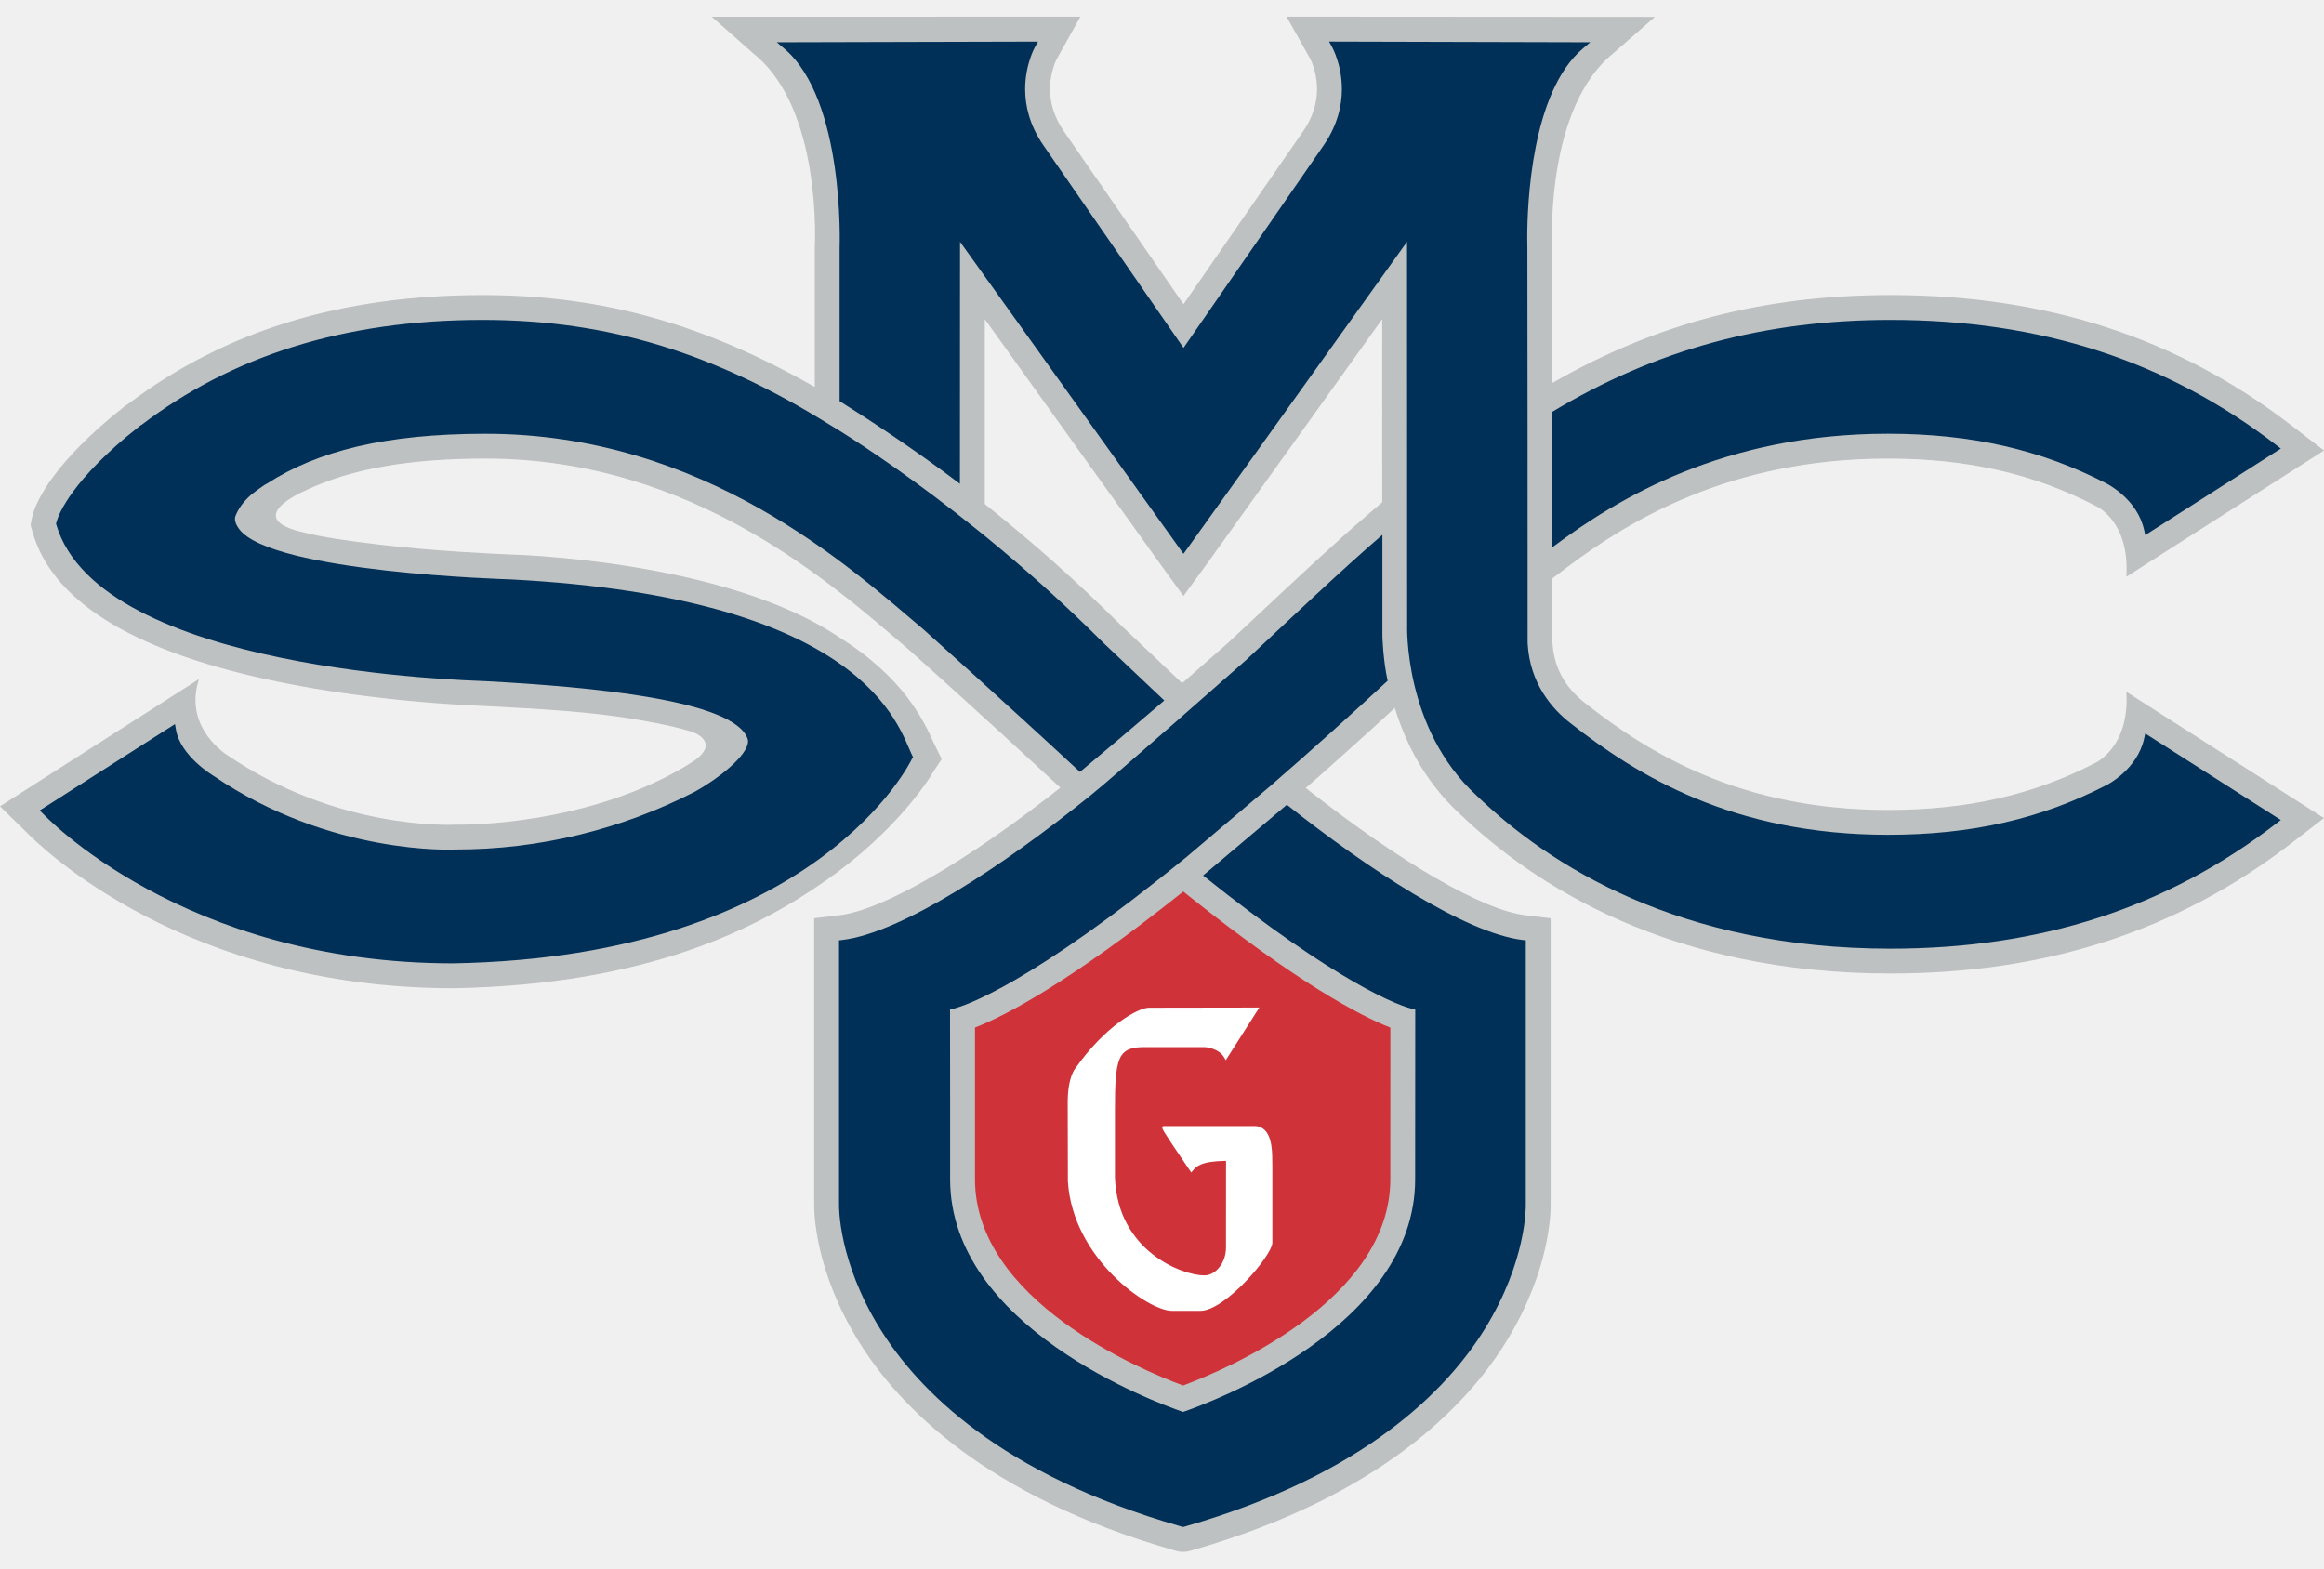
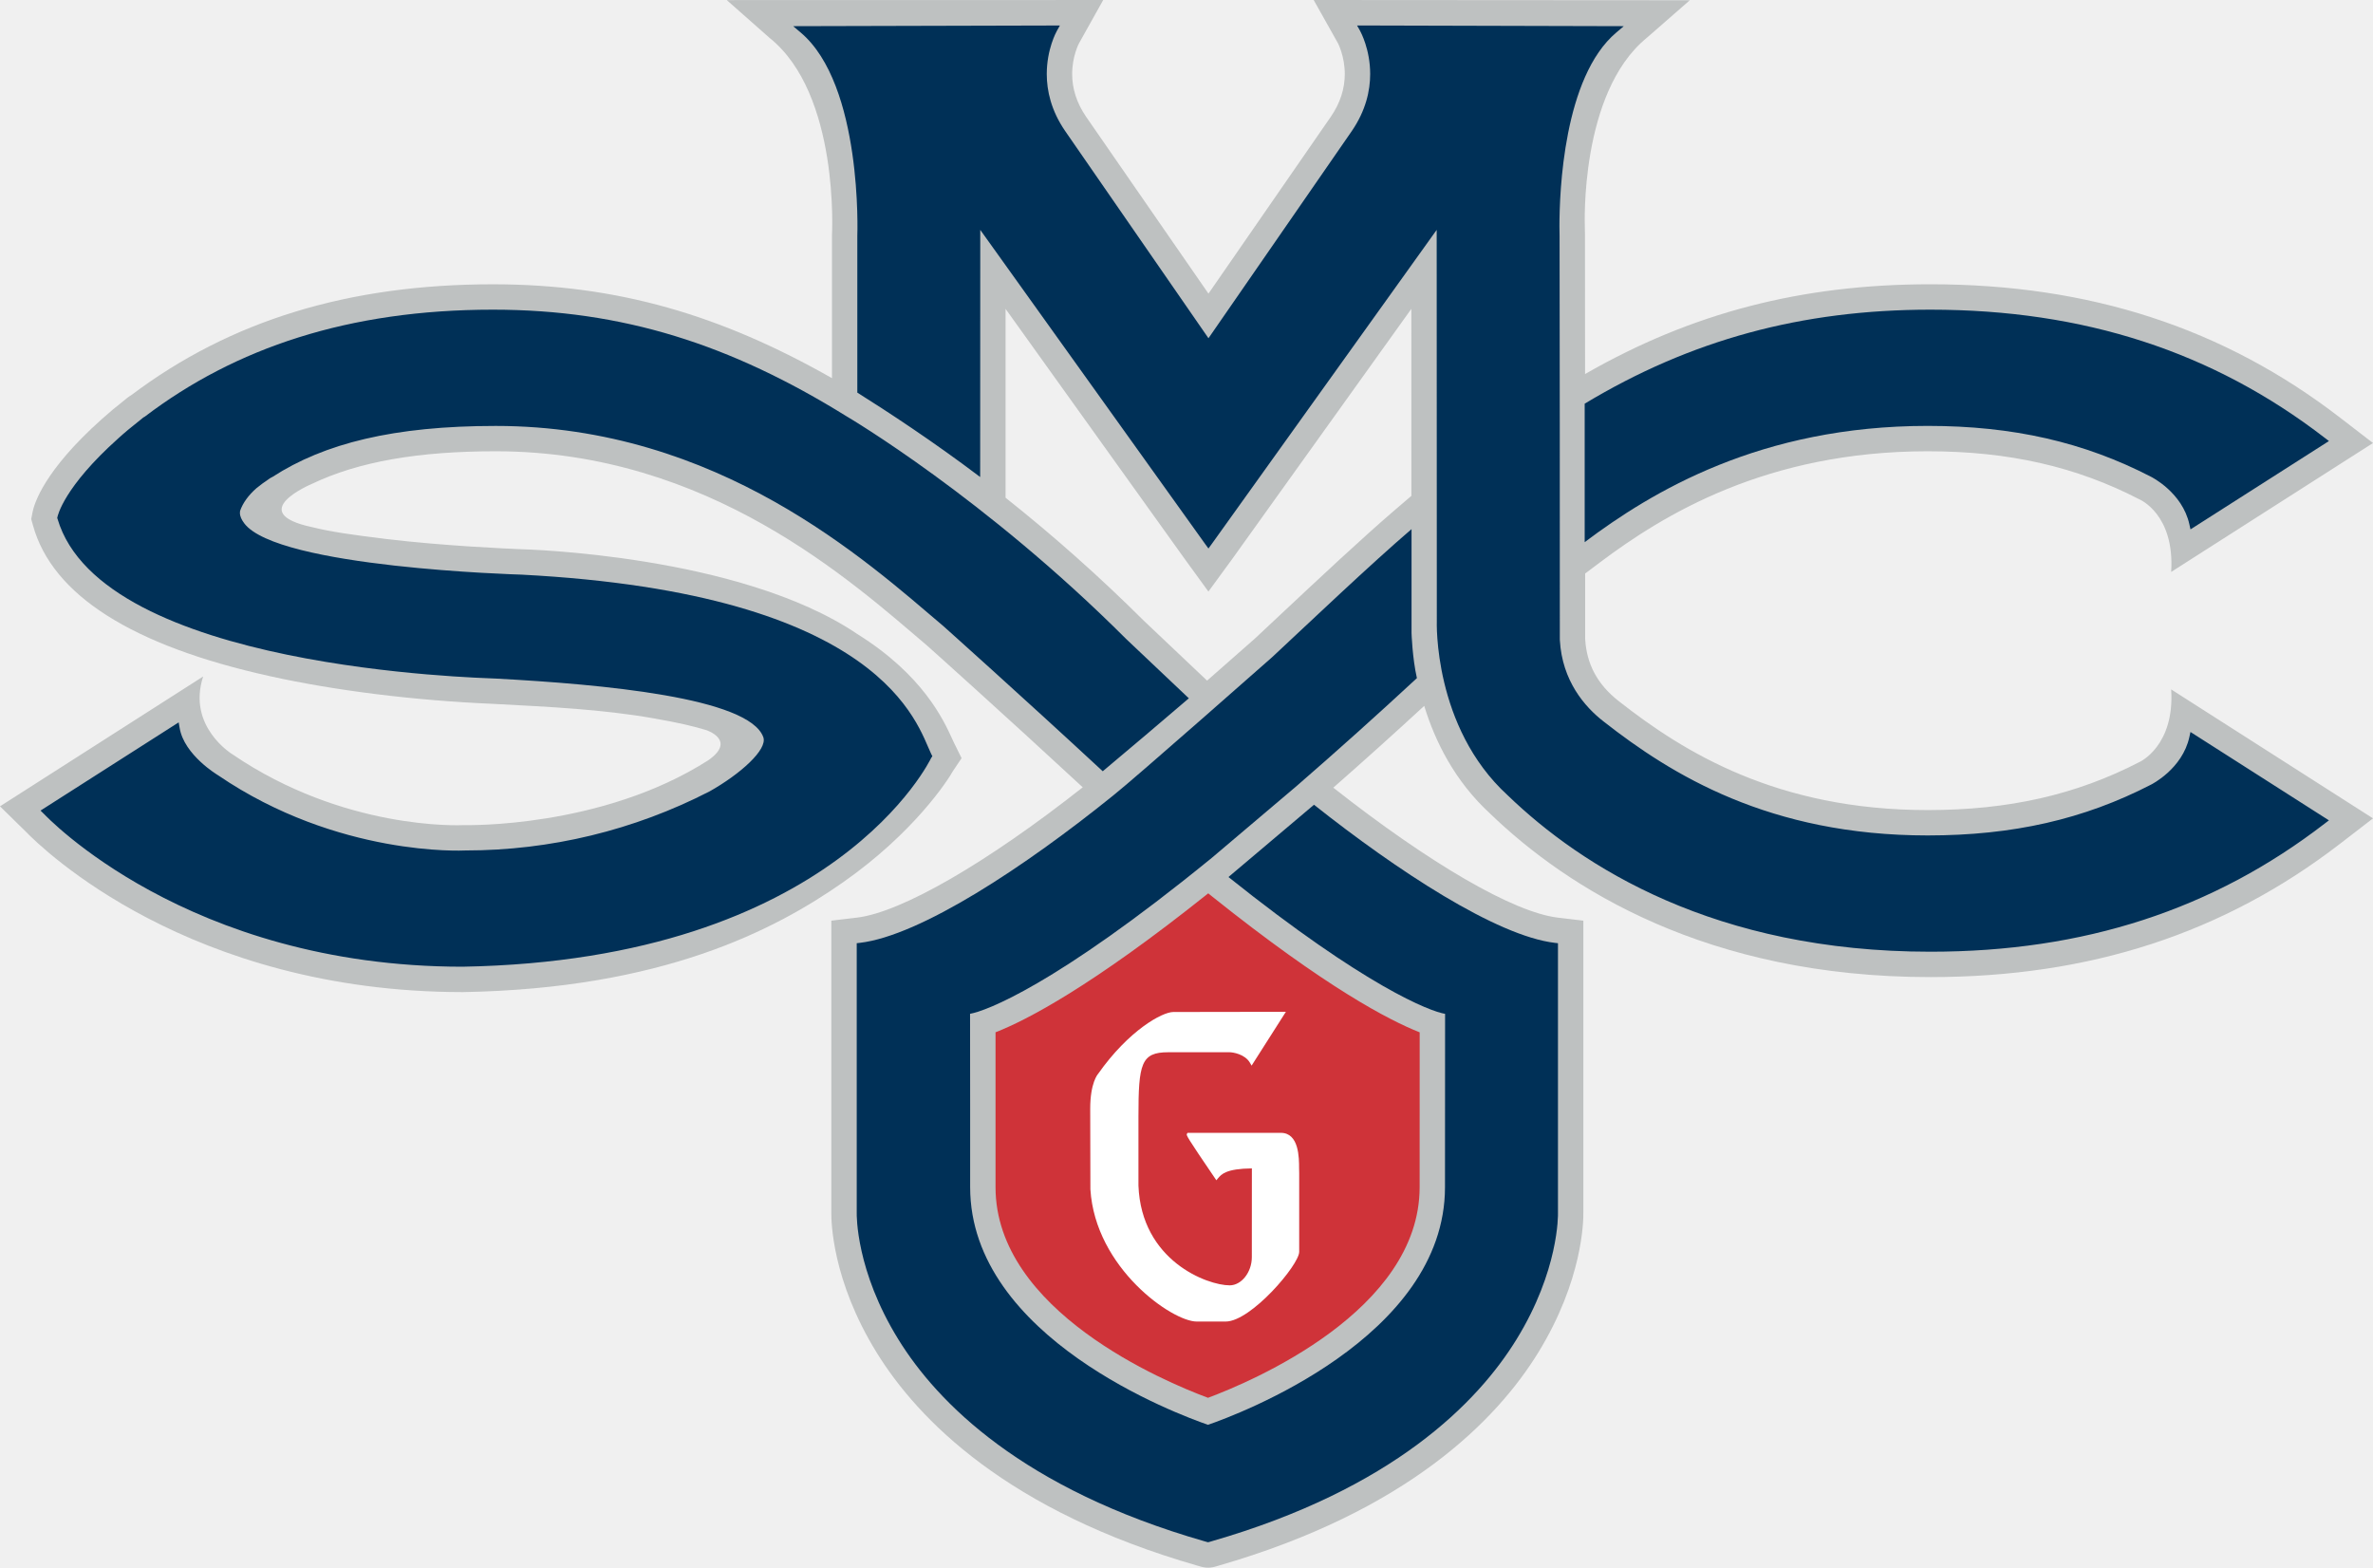
- <svg xmlns="http://www.w3.org/2000/svg" version="1.1" id="Layer_1" x="0" y="0" viewBox="0 0 200 135" xml:space="preserve">
-   <style>.st3{fill:#003057}</style>
-   <path d="M78.116 85.85c.125.095.511-1.38.609 14.768.078 12.472 21.729 24.384 23.366 25.193 1.679-.797 23.154-12.232 23.069-25.516-.051-9.223.053-10.636.17-12.788l-.011-2.099c-1.836-.818-12.504-8.96-23.406-15.317C90.329 77.299 78.64 85.63 78.116 85.85" fill="#cf3339" />
-   <path d="M98.89 86.73c-.931 0-3.751 1.533-6.35 5.227-.015.015-.655.738-.655 2.913l.015 6.808c.416 6.649 6.9 11.142 8.956 11.142h2.447c2.125 0 6.195-4.777 6.195-5.877v-6.637l-.009-.386c0-.901 0-3.005-1.542-3.005h-7.858l-.054.085c-.059.117-.078.153 2.36 3.734l.121.178.14-.167c.29-.344.691-.81 2.854-.833l-.004 7.482c0 1.266-.872 2.375-1.866 2.375-1.889 0-7.446-2.071-7.69-8.409v-5.799c0-4.48.218-5.439 2.513-5.439h5.173c.252 0 1.289.149 1.715.893l.136.235 2.888-4.535-9.485.015z" fill="#fff" />
-   <path d="M182.232 39.696l.043.025-.043-.025zm-64.653 4.707c-2.835 2.432-6.586 5.954-9.603 8.78l-2.199 2.061c-.753.67-2.277 2.01-4.041 3.556-2.057-1.947-5.307-5.027-5.33-5.046a139.315 139.315 0 00-11.655-10.371V27.466c4.906 6.847 15.071 21.04 15.071 21.04.011.017 2.025 2.786 2.025 2.786l2.036-2.786 15.067-21.04c0 4.099 0 10.368.004 15.76l-1.375 1.177zM83.905 88.44c2.604-1.014 8.087-3.852 17.927-11.711.108.091.369.297.369.297 9.563 7.642 14.899 10.415 17.452 11.418 0 3.696-.004 12.582-.004 13.049 0 10.421-14.161 16.382-17.836 17.755-3.685-1.368-17.908-7.332-17.908-17.755V88.44zM26.279 42.221c3.956-1.893 9.009-2.752 15.504-2.752 17.98 0 30.034 11.015 36.298 16.328.379.335 6.543 5.854 13.174 11.995-8.068 6.363-15.285 10.54-19.032 10.983-.004.002-2.156.257-2.156.257v24.598c-.011.695.04 5.697 3.829 11.821 3.49 5.648 11.024 13.351 27.051 17.952l.286.081c.613.174 1.075.038 1.482-.091 15.947-4.601 23.444-12.298 26.922-17.946 3.763-6.111 3.821-11.119 3.81-11.823V79.032l-2.15-.256c-3.715-.441-10.773-4.535-18.924-10.954a431.936 431.936 0 007.663-6.893c.907 2.97 2.563 6.344 5.583 9.107l-.042-.038c6.52 6.289 18.254 13.79 37.12 13.79 13.43 0 24.727-3.681 34.548-11.255L200 70.409 182.989 59.54c.31 4.76-2.653 6.113-2.653 6.113l-.019.008c-5.345 2.763-11.015 4.05-17.851 4.05-12.698 0-20.559-4.887-25.989-9.147-1.93-1.489-2.746-3.252-2.873-5.218 0 0-.004-.059-.004-.091v-5.483l1.247-.937c5.352-4.02 14.041-9.366 27.619-9.366 6.836 0 12.506 1.289 17.847 4.052 0 0 2.987 1.238 2.676 6.119L200 38.774l-2.754-2.122c-9.821-7.576-21.118-11.259-34.548-11.259-10.848 0-20.137 2.411-29.106 7.567l-.009-11.643v-.061l-.011-.749s-.456-11.225 5.197-15.864l3.651-3.189-31.701-.021 2.046 3.643c0 .006.575 1.086.575 2.597 0 1.249-.392 2.458-1.172 3.592.008-.004-6.969 10.074-10.317 14.916L91.527 11.258c-.768-1.126-1.164-2.336-1.164-3.585 0-1.512.575-2.593.583-2.602l2.033-3.636-31.726.006 3.6 3.18C70.79 9.358 70.12 21.24 70.12 21.24v12.066c-9.363-5.318-18.082-7.911-28.573-7.911-12.173 0-22.147 3.06-30.482 9.342a2.78 2.78 0 00-.354.242c.008-.004-.255.208-.263.216a33.074 33.074 0 00-1.889 1.582c-4.853 4.338-5.682 7.113-5.822 7.856l-.011.064-.093.488.151.545c1.628 5.861 8.346 10.133 19.984 12.699 5.504 1.219 12.154 2.042 18.722 2.326l.223.011c4.694.248 9.081.46 13.339 1.206 2.178.38 3.397.67 4.491 1.005 0 0 2.578.85.138 2.544-8.997 5.744-20.469 5.456-20.469 5.456h-.051l-.051.002c-.41.021-10.132.426-19.51-5.962 0 0-3.863-2.328-2.477-6.567L0 69.395s2.144 2.105 2.175 2.133c1.368 1.416 13.74 13.511 36.806 13.525h.038c16.797-.293 26.268-5.207 32.063-9.274 5.93-4.16 8.795-8.56 9.23-9.351.023-.032.732-1.092.732-1.092l-.655-1.329-.144-.314c-.74-1.605-2.459-5.371-8.004-8.829-9.906-6.705-28.262-7.137-28.262-7.137-1.298-.053-6.628-.288-11.397-.861-2.864-.346-4.764-.621-6.272-1.001-5.771-1.237-.031-3.644-.031-3.644m156.004 27.242a.246.246 0 00-.04.019l.04-.019z" fill="#bec1c1" />
-   <path class="st3" d="M127.065 68.461c6.259 6.034 17.456 13.188 35.634 13.188 12.934 0 23.809-3.535 33.244-10.811l.343-.261-11.67-7.449-.093.424c-.587 2.693-3.197 3.997-3.223 4.01-5.663 2.926-11.647 4.287-18.833 4.287-13.352 0-21.61-5.133-27.31-9.603-1.618-1.251-3.492-3.444-3.689-6.84l-.004-.112-.004-17.976-.017-15.989c0-.021-.011-.318-.011-.823 0-2.886.343-12.582 4.794-16.333l.628-.534-22.479-.059.255.452c.051.1.85 1.558.85 3.64 0 1.399-.363 3.074-1.546 4.802l-12.082 17.467c-.477-.693-12.081-17.467-12.081-17.467-1.187-1.73-1.548-3.403-1.548-4.802 0-2.082.797-3.539.854-3.64l.252-.45-22.48.057.632.534c5.226 4.408 4.783 17.015 4.775 17.143v13.209c2.474 1.552 6.395 4.116 10.354 7.114 0-3.94.008-19.331.008-20.83 1.033 1.446 18.939 26.453 18.939 26.453 0 .002.293.401.293.401l.291-.399c.004-.002 15.796-22.06 18.945-26.455l.011 32.962s-.327 8.931 5.968 14.69M38.981 82.913C15.73 82.903 3.82 70.147 3.687 70.018l-.271-.265 11.643-7.434.078.449c.375 2.309 3.214 3.99 3.257 4.018 10.099 6.878 20.686 6.337 20.819 6.329a44.894 44.894 0 0020.605-4.987c2.561-1.444 4.894-3.513 4.514-4.565-1.202-3.325-13.485-4.449-22.505-4.934-1.416-.076-33.257-.797-36.98-13.47l-.023-.07.015-.068c.019-.096.509-2.511 5.154-6.662.52-.473 1.094-.948 1.796-1.501l.273-.223s.089-.068.119-.068c7.656-5.825 17.215-9.033 29.364-9.033 10.958 0 20.054 2.939 29.795 8.982.114.066 11.659 6.859 23.58 18.779l5.278 4.995a875.567 875.567 0 01-7.256 6.149c-6.868-6.369-13.4-12.204-13.46-12.258-6.45-5.466-18.915-16.848-37.701-16.848-8.604 0-14.456 1.476-18.803 4.289l-.193.102c-.454.301-.85.591-1.175.859-.683.604-1.145 1.247-1.374 1.908a1.123 1.123 0 00-.015.163c0 .305.14.583.361.882 2.792 3.745 23.149 4.323 23.362 4.33 30.622 1.59 33.372 12.703 34.525 15.082l.112.225-.1.144c0-.002-8.032 17.045-39.5 17.596" />
-   <path class="st3" d="M195.942 38.343c-9.433-7.273-20.308-10.809-33.242-10.809-10.881 0-20.228 2.557-29.141 7.924v11.67c5.666-4.258 14.823-9.798 28.906-9.798 7.19 0 13.174 1.365 18.828 4.289.032.017 2.642 1.317 3.231 4.01l.093.424 11.67-7.446-.345-.264zM131.308 103.641V80.932l-.267-.03c-4.919-.589-13.277-6.077-20.296-11.64-2.288 1.93-5.275 4.459-7.209 6.092 11.611 9.283 17.001 11.327 18.258 11.532-.004.521-.008 14.609-.008 14.609 0 12.698-17.548 19.193-19.973 20.028-2.432-.835-20.047-7.328-20.047-20.028 0 0 .004-12.599-.008-14.613 1.313-.227 7.15-2.371 20.217-13.016.004 0 .036-.025.036-.025.023-.017 7.294-6.179 7.294-6.179a415.728 415.728 0 0010.114-9.073c-.388-1.711-.452-3.804-.452-3.804V46.03c-3.515 3.017-8.398 7.669-11.753 10.797 0-.004-11.509 10.163-13.375 11.64-7.478 6.041-16.265 11.829-21.366 12.434l-.267.03v22.715c-.004.191-.078 4.877 3.509 10.68 3.293 5.33 10.449 12.607 25.823 17.022.011 0 .274.076.274.076.015.008.295-.081.295-.081 15.296-4.41 22.424-11.687 25.705-17.016 3.574-5.803 3.504-10.489 3.496-10.686" />
+ <svg xmlns="http://www.w3.org/2000/svg" version="1.1" id="Layer_1" x="0" y="0" viewBox="0 0 200 132.133" xml:space="preserve" width="200" height="132.133">
+   <defs id="defs5" />
+   <style id="style1">.st3{fill:#003057}</style>
+   <path d="m 78.116,84.417 c 0.125,0.095 0.511,-1.38 0.609,14.768 0.078,12.472 21.729,24.384 23.366,25.193 1.679,-0.797 23.154,-12.232 23.069,-25.516 -0.051,-9.223 0.053,-10.636 0.17,-12.788 l -0.011,-2.099 C 123.483,83.157 112.815,75.015 101.913,68.658 90.329,75.866 78.64,84.197 78.116,84.417" fill="#cf3339" id="path1" />
+   <path d="m 98.89,85.297 c -0.931,0 -3.751,1.533 -6.35,5.227 -0.015,0.015 -0.655,0.738 -0.655,2.913 l 0.015,6.808 c 0.416,6.649 6.9,11.142 8.956,11.142 h 2.447 c 2.125,0 6.195,-4.777 6.195,-5.877 v -6.637 l -0.009,-0.386 c 0,-0.901 0,-3.005 -1.542,-3.005 h -7.858 l -0.054,0.085 c -0.059,0.117 -0.078,0.153 2.36,3.734 l 0.121,0.178 0.14,-0.167 c 0.29,-0.344 0.691,-0.81 2.854,-0.833 l -0.004,7.482 c 0,1.266 -0.872,2.375 -1.866,2.375 -1.889,0 -7.446,-2.071 -7.69,-8.409 v -5.799 c 0,-4.48 0.218,-5.439 2.513,-5.439 h 5.173 c 0.252,0 1.289,0.149 1.715,0.893 l 0.136,0.235 2.888,-4.535 z" fill="#ffffff" id="path2" />
+   <path d="m 182.232,38.263 0.043,0.025 z m -64.653,4.707 c -2.835,2.432 -6.586,5.954 -9.603,8.78 l -2.199,2.061 c -0.753,0.67 -2.277,2.01 -4.041,3.556 -2.057,-1.947 -5.307,-5.027 -5.33,-5.046 A 139.315,139.315 0 0 0 84.751,41.95 V 26.033 c 4.906,6.847 15.071,21.04 15.071,21.04 0.011,0.017 2.025,2.786 2.025,2.786 l 2.036,-2.786 15.067,-21.04 c 0,4.099 0,10.368 0.004,15.76 z M 83.905,87.007 c 2.604,-1.014 8.087,-3.852 17.927,-11.711 0.108,0.091 0.369,0.297 0.369,0.297 9.563,7.642 14.899,10.415 17.452,11.418 0,3.696 -0.004,12.582 -0.004,13.049 0,10.421 -14.161,16.382 -17.836,17.755 -3.685,-1.368 -17.908,-7.332 -17.908,-17.755 V 87.007 Z M 26.279,40.788 c 3.956,-1.893 9.009,-2.752 15.504,-2.752 17.98,0 30.034,11.015 36.298,16.328 0.379,0.335 6.543,5.854 13.174,11.995 -8.068,6.363 -15.285,10.54 -19.032,10.983 -0.004,0.002 -2.156,0.257 -2.156,0.257 v 24.598 c -0.011,0.695 0.04,5.697 3.829,11.821 3.49,5.648 11.024,13.351 27.051,17.952 l 0.286,0.081 c 0.613,0.174 1.075,0.038 1.482,-0.091 15.947,-4.601 23.444,-12.298 26.922,-17.946 3.763,-6.111 3.821,-11.119 3.81,-11.823 V 77.599 l -2.15,-0.256 c -3.715,-0.441 -10.773,-4.535 -18.924,-10.954 a 431.936,431.936 0 0 0 7.663,-6.893 c 0.907,2.97 2.563,6.344 5.583,9.107 l -0.042,-0.038 c 6.52,6.289 18.254,13.79 37.12,13.79 13.43,0 24.727,-3.681 34.548,-11.255 L 200,68.976 182.989,58.107 c 0.31,4.76 -2.653,6.113 -2.653,6.113 l -0.019,0.008 c -5.345,2.763 -11.015,4.05 -17.851,4.05 -12.698,0 -20.559,-4.887 -25.989,-9.147 -1.93,-1.489 -2.746,-3.252 -2.873,-5.218 0,0 -0.004,-0.059 -0.004,-0.091 v -5.483 l 1.247,-0.937 c 5.352,-4.02 14.041,-9.366 27.619,-9.366 6.836,0 12.506,1.289 17.847,4.052 0,0 2.987,1.238 2.676,6.119 L 200,37.341 197.246,35.219 C 187.425,27.643 176.128,23.96 162.698,23.96 c -10.848,0 -20.137,2.411 -29.106,7.567 l -0.009,-11.643 v -0.061 l -0.011,-0.749 c 0,0 -0.456,-11.225 5.197,-15.864 L 142.42,0.021 110.719,0 l 2.046,3.643 c 0,0.006 0.575,1.086 0.575,2.597 0,1.249 -0.392,2.458 -1.172,3.592 0.008,-0.004 -6.969,10.074 -10.317,14.916 L 91.527,9.825 C 90.759,8.699 90.363,7.489 90.363,6.24 c 0,-1.512 0.575,-2.593 0.583,-2.602 l 2.033,-3.636 -31.726,0.006 3.6,3.18 c 5.937,4.737 5.267,16.619 5.267,16.619 v 12.066 c -9.363,-5.318 -18.082,-7.911 -28.573,-7.911 -12.173,0 -22.147,3.06 -30.482,9.342 a 2.78,2.78 0 0 0 -0.354,0.242 c 0.008,-0.004 -0.255,0.208 -0.263,0.216 A 33.074,33.074 0 0 0 8.559,35.344 C 3.706,39.682 2.877,42.457 2.737,43.2 l -0.011,0.064 -0.093,0.488 0.151,0.545 c 1.628,5.861 8.346,10.133 19.984,12.699 5.504,1.219 12.154,2.042 18.722,2.326 l 0.223,0.011 c 4.694,0.248 9.081,0.46 13.339,1.206 2.178,0.38 3.397,0.67 4.491,1.005 0,0 2.578,0.85 0.138,2.544 -8.997,5.744 -20.469,5.456 -20.469,5.456 h -0.051 l -0.051,0.002 c -0.41,0.021 -10.132,0.426 -19.51,-5.962 0,0 -3.863,-2.328 -2.477,-6.567 L 0,67.962 c 0,0 2.144,2.105 2.175,2.133 1.368,1.416 13.74,13.511 36.806,13.525 h 0.038 c 16.797,-0.293 26.268,-5.207 32.063,-9.274 5.93,-4.16 8.795,-8.56 9.23,-9.351 0.023,-0.032 0.732,-1.092 0.732,-1.092 L 80.389,62.574 80.245,62.26 C 79.505,60.655 77.786,56.889 72.241,53.431 62.335,46.726 43.979,46.294 43.979,46.294 42.681,46.241 37.351,46.006 32.582,45.433 29.718,45.087 27.818,44.812 26.31,44.432 20.539,43.195 26.279,40.788 26.279,40.788 M 182.283,68.03 a 0.246,0.246 0 0 0 -0.04,0.019 z" fill="#bec1c1" id="path3" />
+   <path class="st3" d="m 127.065,67.028 c 6.259,6.034 17.456,13.188 35.634,13.188 12.934,0 23.809,-3.535 33.244,-10.811 l 0.343,-0.261 -11.67,-7.449 -0.093,0.424 c -0.587,2.693 -3.197,3.997 -3.223,4.01 -5.663,2.926 -11.647,4.287 -18.833,4.287 -13.352,0 -21.61,-5.133 -27.31,-9.603 -1.618,-1.251 -3.492,-3.444 -3.689,-6.84 l -0.004,-0.112 -0.004,-17.976 -0.017,-15.989 c 0,-0.021 -0.011,-0.318 -0.011,-0.823 0,-2.886 0.343,-12.582 4.794,-16.333 l 0.628,-0.534 -22.479,-0.059 0.255,0.452 c 0.051,0.1 0.85,1.558 0.85,3.64 0,1.399 -0.363,3.074 -1.546,4.802 L 101.852,28.508 C 101.375,27.815 89.771,11.041 89.771,11.041 88.584,9.311 88.223,7.638 88.223,6.239 c 0,-2.082 0.797,-3.539 0.854,-3.64 l 0.252,-0.45 -22.48,0.057 0.632,0.534 c 5.226,4.408 4.783,17.015 4.775,17.143 v 13.209 c 2.474,1.552 6.395,4.116 10.354,7.114 0,-3.94 0.008,-19.331 0.008,-20.83 1.033,1.446 18.939,26.453 18.939,26.453 0,0.002 0.293,0.401 0.293,0.401 l 0.291,-0.399 c 0.004,-0.002 15.796,-22.06 18.945,-26.455 l 0.011,32.962 c 0,0 -0.327,8.931 5.968,14.69 M 38.981,81.48 C 15.73,81.47 3.82,68.714 3.687,68.585 l -0.271,-0.265 11.643,-7.434 0.078,0.449 c 0.375,2.309 3.214,3.99 3.257,4.018 10.099,6.878 20.686,6.337 20.819,6.329 A 44.894,44.894 0 0 0 59.818,66.695 C 62.379,65.251 64.712,63.182 64.332,62.13 63.13,58.805 50.847,57.681 41.827,57.196 40.411,57.12 8.57,56.399 4.847,43.726 l -0.023,-0.07 0.015,-0.068 c 0.019,-0.096 0.509,-2.511 5.154,-6.662 0.52,-0.473 1.094,-0.948 1.796,-1.501 l 0.273,-0.223 c 0,0 0.089,-0.068 0.119,-0.068 7.656,-5.825 17.215,-9.033 29.364,-9.033 10.958,0 20.054,2.939 29.795,8.982 0.114,0.066 11.659,6.859 23.58,18.779 l 5.278,4.995 a 875.567,875.567 0 0 1 -7.256,6.149 C 86.074,58.637 79.542,52.802 79.482,52.748 73.032,47.282 60.567,35.9 41.781,35.9 c -8.604,0 -14.456,1.476 -18.803,4.289 l -0.193,0.102 c -0.454,0.301 -0.85,0.591 -1.175,0.859 -0.683,0.604 -1.145,1.247 -1.374,1.908 a 1.123,1.123 0 0 0 -0.015,0.163 c 0,0.305 0.14,0.583 0.361,0.882 2.792,3.745 23.149,4.323 23.362,4.33 30.622,1.59 33.372,12.703 34.525,15.082 l 0.112,0.225 -0.1,0.144 c 0,-0.002 -8.032,17.045 -39.5,17.596" id="path4" />
+   <path class="st3" d="M 195.942,36.91 C 186.509,29.637 175.634,26.101 162.7,26.101 c -10.881,0 -20.228,2.557 -29.141,7.924 v 11.67 c 5.666,-4.258 14.823,-9.798 28.906,-9.798 7.19,0 13.174,1.365 18.828,4.289 0.032,0.017 2.642,1.317 3.231,4.01 l 0.093,0.424 11.67,-7.446 z m -64.634,65.298 V 79.499 l -0.267,-0.03 c -4.919,-0.589 -13.277,-6.077 -20.296,-11.64 -2.288,1.93 -5.275,4.459 -7.209,6.092 11.611,9.283 17.001,11.327 18.258,11.532 -0.004,0.521 -0.008,14.609 -0.008,14.609 0,12.698 -17.548,19.193 -19.973,20.028 -2.432,-0.835 -20.047,-7.328 -20.047,-20.028 0,0 0.004,-12.599 -0.008,-14.613 1.313,-0.227 7.15,-2.371 20.217,-13.016 0.004,0 0.036,-0.025 0.036,-0.025 0.023,-0.017 7.294,-6.179 7.294,-6.179 a 415.728,415.728 0 0 0 10.114,-9.073 c -0.388,-1.711 -0.452,-3.804 -0.452,-3.804 v -8.755 c -3.515,3.017 -8.398,7.669 -11.753,10.797 0,-0.004 -11.509,10.163 -13.375,11.64 -7.478,6.041 -16.265,11.829 -21.366,12.434 l -0.267,0.03 v 22.715 c -0.004,0.191 -0.078,4.877 3.509,10.68 3.293,5.33 10.449,12.607 25.823,17.022 0.011,0 0.274,0.076 0.274,0.076 0.015,0.008 0.295,-0.081 0.295,-0.081 15.296,-4.41 22.424,-11.687 25.705,-17.016 3.574,-5.803 3.504,-10.489 3.496,-10.686" id="path5" />
</svg>
